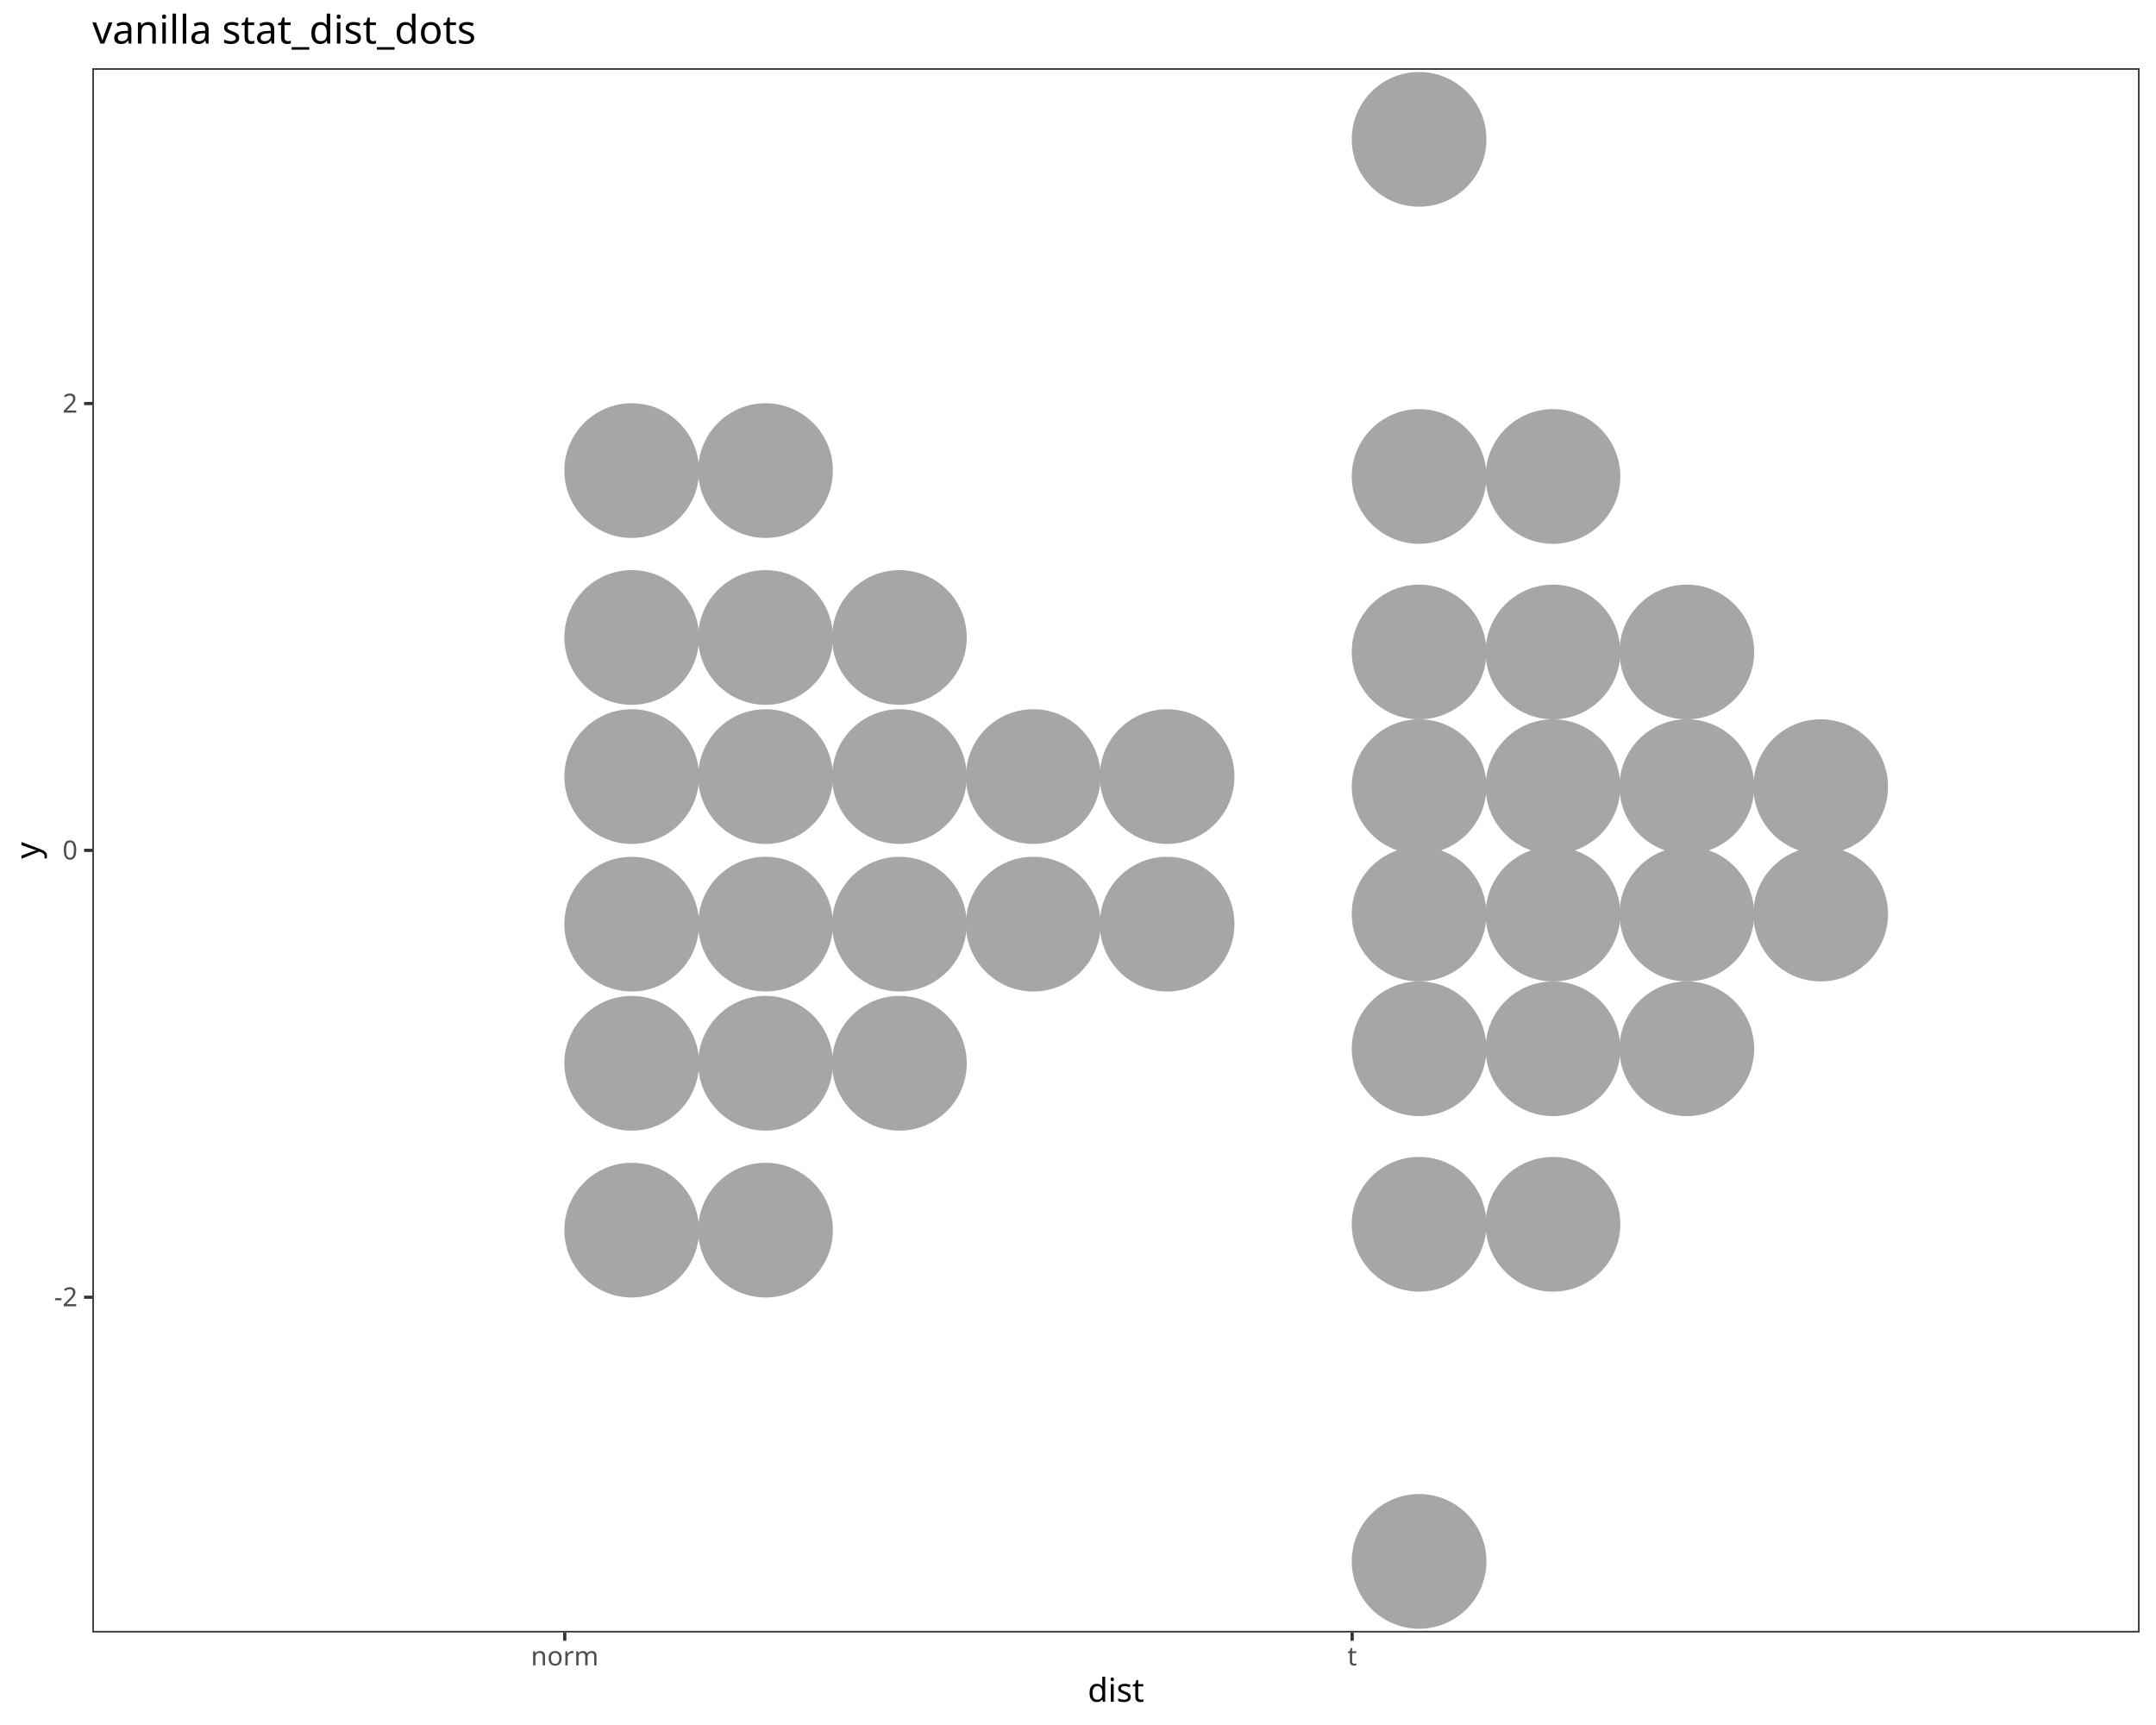
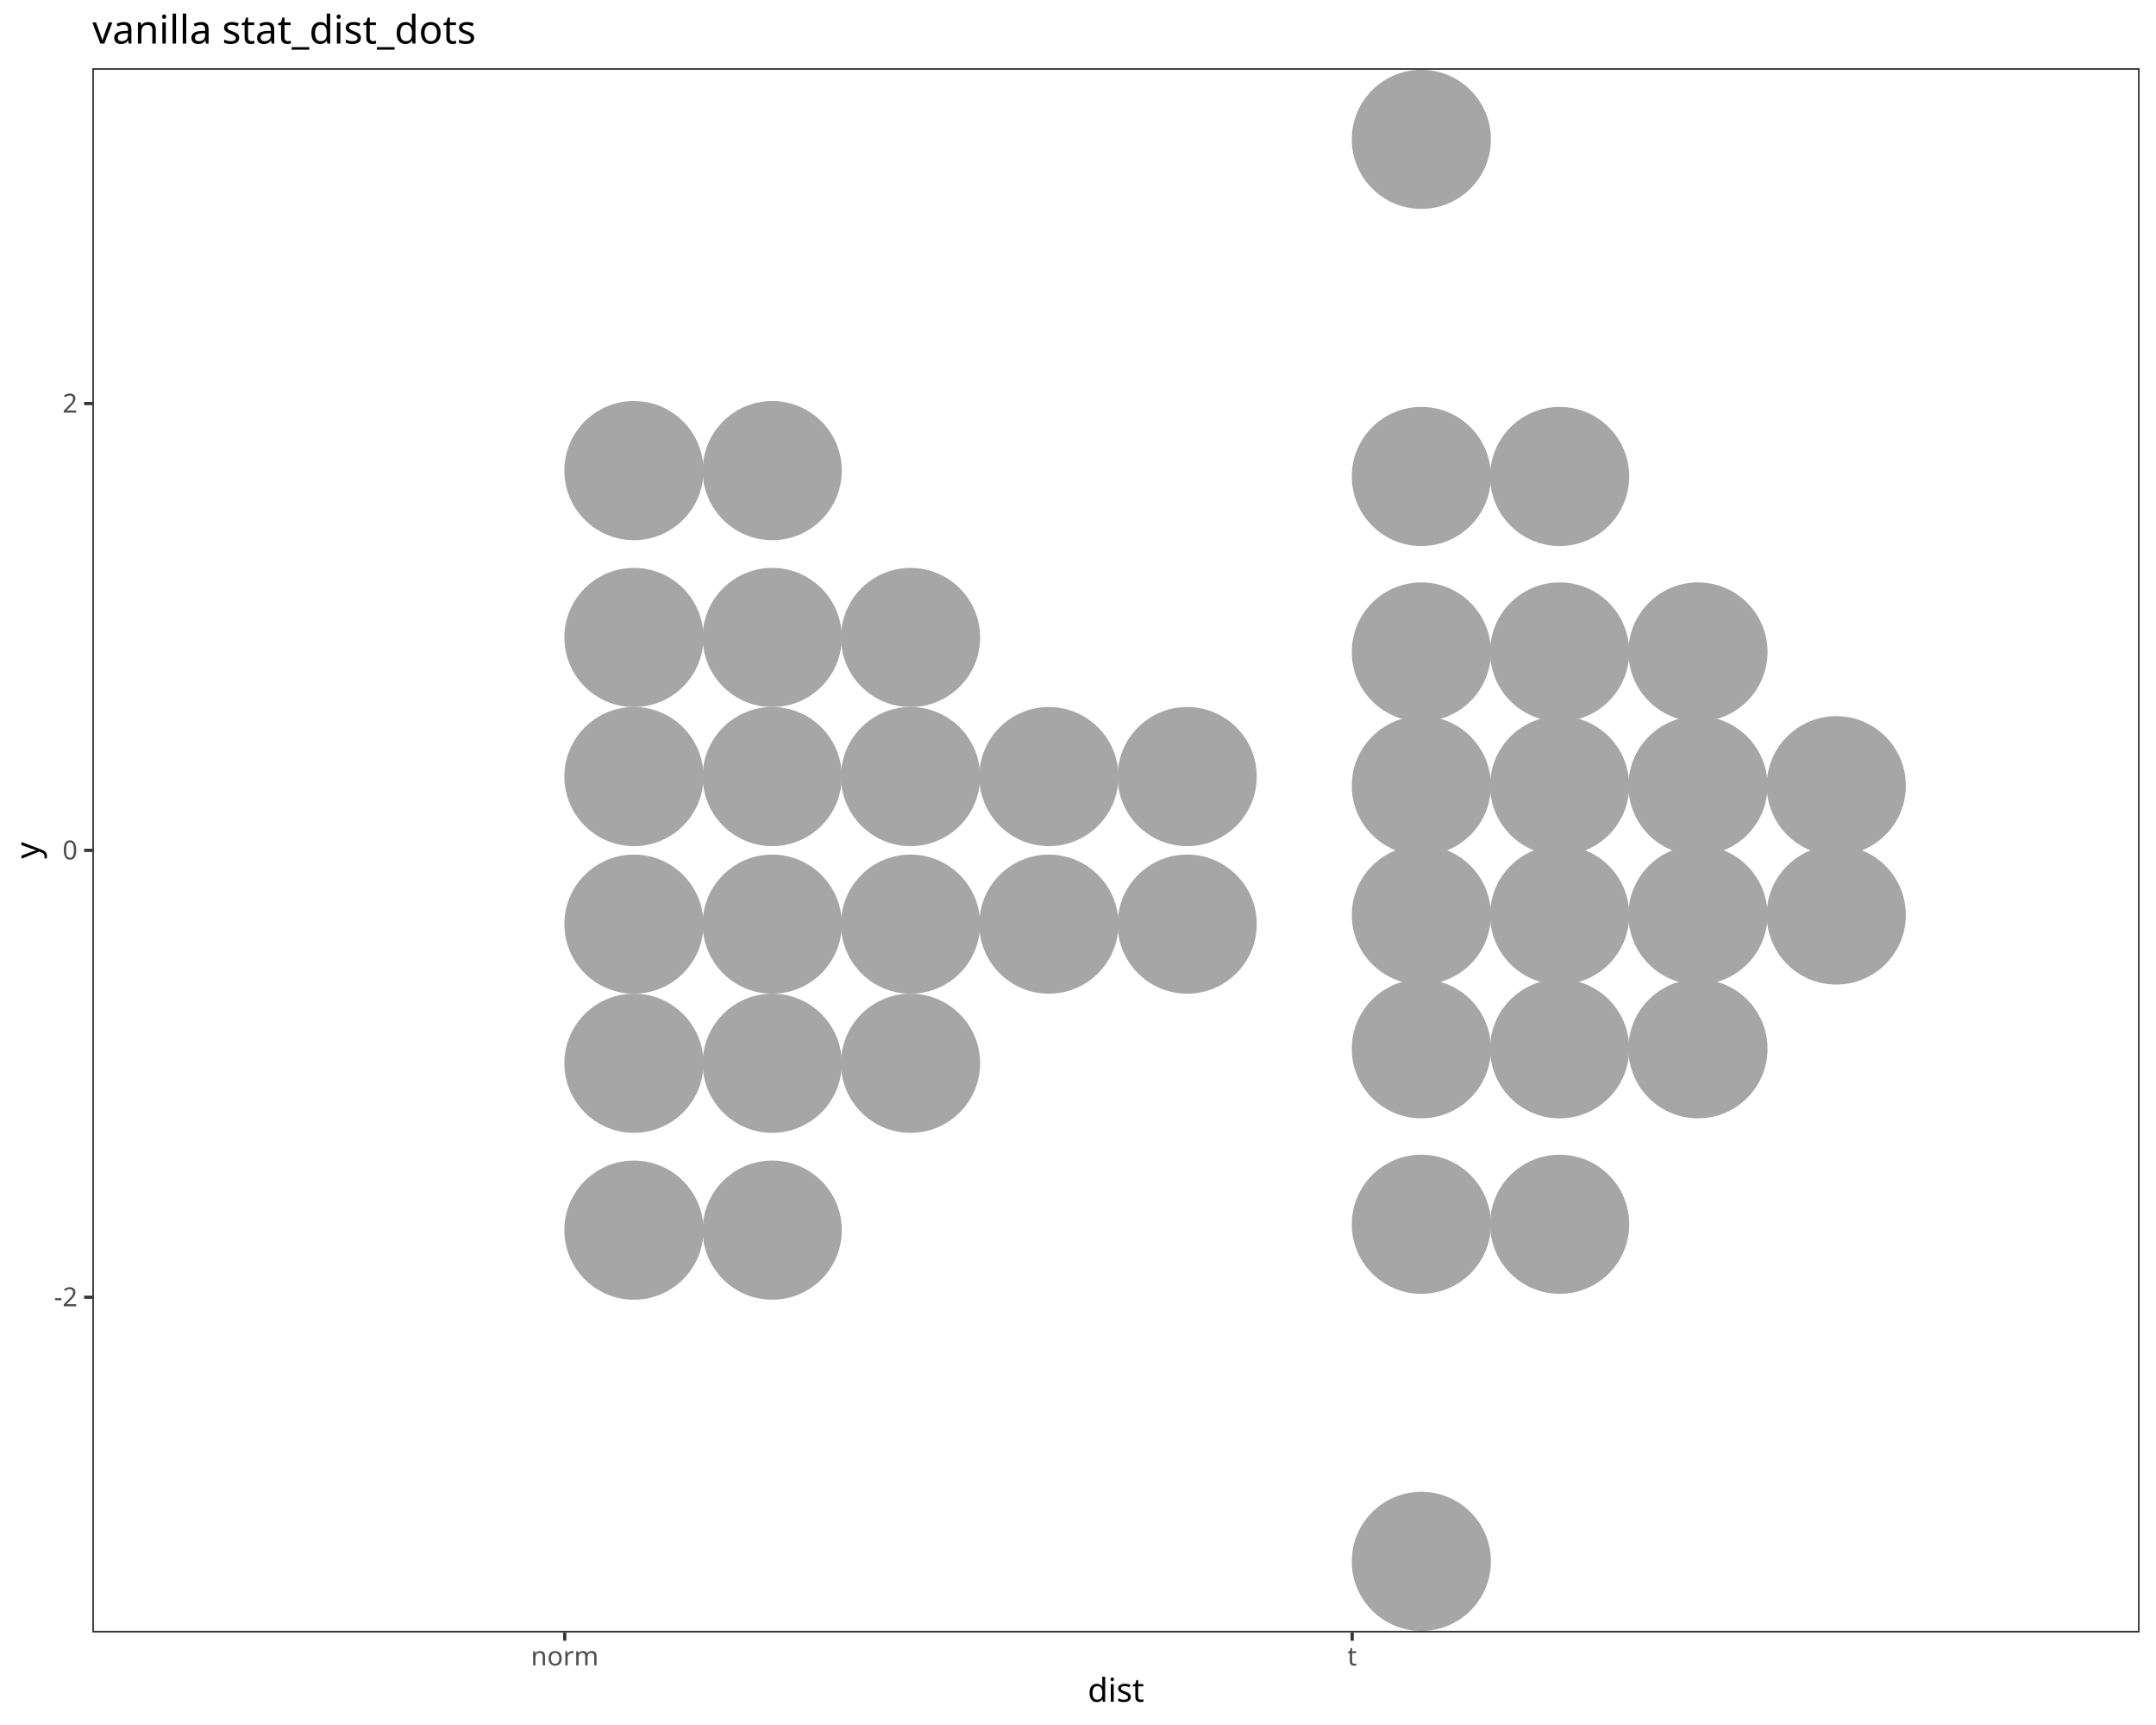
<svg xmlns="http://www.w3.org/2000/svg" class="svglite" data-engine-version="2.0" width="720.00pt" height="576.00pt" viewBox="0 0 720.00 576.00">
  <defs>
    <style type="text/css">
    .svglite line, .svglite polyline, .svglite polygon, .svglite path, .svglite rect, .svglite circle {
      fill: none;
      stroke: #000000;
      stroke-linecap: round;
      stroke-linejoin: round;
      stroke-miterlimit: 10.00;
    }
  </style>
  </defs>
  <rect width="100%" height="100%" style="stroke: none; fill: #FFFFFF;" />
  <defs>
    <clipPath id="cpMC4wMHw3MjAuMDB8MC4wMHw1NzYuMDA=">
      <rect x="0.00" y="0.00" width="720.00" height="576.00" />
    </clipPath>
  </defs>
  <g clip-path="url(#cpMC4wMHw3MjAuMDB8MC4wMHw1NzYuMDA=)">
    <rect x="0.00" y="0.00" width="720.00" height="576.00" style="stroke-width: 1.07; stroke: #FFFFFF; fill: #FFFFFF;" />
  </g>
  <defs>
    <clipPath id="cpMzAuODN8NzE0LjUyfDIyLjc4fDU0NS4xMQ==">
      <rect x="30.83" y="22.78" width="683.69" height="522.33" />
    </clipPath>
  </defs>
  <g clip-path="url(#cpMzAuODN8NzE0LjUyfDIyLjc4fDU0NS4xMQ==)">
    <rect x="30.83" y="22.78" width="683.69" height="522.33" style="stroke-width: 1.07; stroke: none; fill: #FFFFFF;" />
-     <circle cx="210.96" cy="410.76" r="21.96" style="stroke-width: 1.06; stroke: #A6A6A6; fill: #A6A6A6;" />
-     <circle cx="255.66" cy="410.76" r="21.96" style="stroke-width: 1.06; stroke: #A6A6A6; fill: #A6A6A6;" />
-     <circle cx="210.96" cy="355.04" r="21.96" style="stroke-width: 1.06; stroke: #A6A6A6; fill: #A6A6A6;" />
-     <circle cx="255.66" cy="355.04" r="21.96" style="stroke-width: 1.06; stroke: #A6A6A6; fill: #A6A6A6;" />
-     <circle cx="300.36" cy="355.04" r="21.96" style="stroke-width: 1.06; stroke: #A6A6A6; fill: #A6A6A6;" />
-     <circle cx="210.96" cy="308.58" r="21.96" style="stroke-width: 1.06; stroke: #A6A6A6; fill: #A6A6A6;" />
-     <circle cx="255.66" cy="308.58" r="21.96" style="stroke-width: 1.06; stroke: #A6A6A6; fill: #A6A6A6;" />
-     <circle cx="300.36" cy="308.58" r="21.96" style="stroke-width: 1.06; stroke: #A6A6A6; fill: #A6A6A6;" />
-     <circle cx="345.06" cy="308.58" r="21.96" style="stroke-width: 1.06; stroke: #A6A6A6; fill: #A6A6A6;" />
-     <circle cx="389.76" cy="308.58" r="21.96" style="stroke-width: 1.06; stroke: #A6A6A6; fill: #A6A6A6;" />
-     <circle cx="210.96" cy="259.31" r="21.96" style="stroke-width: 1.06; stroke: #A6A6A6; fill: #A6A6A6;" />
-     <circle cx="255.66" cy="259.31" r="21.96" style="stroke-width: 1.06; stroke: #A6A6A6; fill: #A6A6A6;" />
-     <circle cx="300.36" cy="259.31" r="21.96" style="stroke-width: 1.06; stroke: #A6A6A6; fill: #A6A6A6;" />
-     <circle cx="345.06" cy="259.31" r="21.96" style="stroke-width: 1.06; stroke: #A6A6A6; fill: #A6A6A6;" />
-     <circle cx="389.76" cy="259.31" r="21.96" style="stroke-width: 1.06; stroke: #A6A6A6; fill: #A6A6A6;" />
-     <circle cx="210.96" cy="212.86" r="21.96" style="stroke-width: 1.06; stroke: #A6A6A6; fill: #A6A6A6;" />
-     <circle cx="255.66" cy="212.86" r="21.96" style="stroke-width: 1.06; stroke: #A6A6A6; fill: #A6A6A6;" />
-     <circle cx="300.36" cy="212.86" r="21.96" style="stroke-width: 1.06; stroke: #A6A6A6; fill: #A6A6A6;" />
-     <circle cx="210.96" cy="157.14" r="21.96" style="stroke-width: 1.06; stroke: #A6A6A6; fill: #A6A6A6;" />
-     <circle cx="255.66" cy="157.14" r="21.96" style="stroke-width: 1.06; stroke: #A6A6A6; fill: #A6A6A6;" />
-     <circle cx="473.91" cy="521.37" r="21.96" style="stroke-width: 1.06; stroke: #A6A6A6; fill: #A6A6A6;" />
-     <circle cx="473.91" cy="408.80" r="21.96" style="stroke-width: 1.06; stroke: #A6A6A6; fill: #A6A6A6;" />
-     <circle cx="518.62" cy="408.80" r="21.96" style="stroke-width: 1.06; stroke: #A6A6A6; fill: #A6A6A6;" />
-     <circle cx="473.91" cy="350.20" r="21.96" style="stroke-width: 1.06; stroke: #A6A6A6; fill: #A6A6A6;" />
-     <circle cx="518.62" cy="350.20" r="21.96" style="stroke-width: 1.06; stroke: #A6A6A6; fill: #A6A6A6;" />
-     <circle cx="563.32" cy="350.20" r="21.96" style="stroke-width: 1.06; stroke: #A6A6A6; fill: #A6A6A6;" />
-     <circle cx="473.91" cy="305.22" r="21.96" style="stroke-width: 1.06; stroke: #A6A6A6; fill: #A6A6A6;" />
-     <circle cx="518.62" cy="305.22" r="21.96" style="stroke-width: 1.06; stroke: #A6A6A6; fill: #A6A6A6;" />
-     <circle cx="563.32" cy="305.22" r="21.96" style="stroke-width: 1.06; stroke: #A6A6A6; fill: #A6A6A6;" />
-     <circle cx="608.02" cy="305.22" r="21.96" style="stroke-width: 1.06; stroke: #A6A6A6; fill: #A6A6A6;" />
-     <circle cx="473.91" cy="262.67" r="21.96" style="stroke-width: 1.06; stroke: #A6A6A6; fill: #A6A6A6;" />
-     <circle cx="518.62" cy="262.67" r="21.96" style="stroke-width: 1.06; stroke: #A6A6A6; fill: #A6A6A6;" />
-     <circle cx="563.32" cy="262.67" r="21.96" style="stroke-width: 1.06; stroke: #A6A6A6; fill: #A6A6A6;" />
-     <circle cx="608.02" cy="262.67" r="21.96" style="stroke-width: 1.06; stroke: #A6A6A6; fill: #A6A6A6;" />
-     <circle cx="473.91" cy="217.70" r="21.96" style="stroke-width: 1.06; stroke: #A6A6A6; fill: #A6A6A6;" />
-     <circle cx="518.62" cy="217.70" r="21.96" style="stroke-width: 1.06; stroke: #A6A6A6; fill: #A6A6A6;" />
-     <circle cx="563.32" cy="217.70" r="21.96" style="stroke-width: 1.06; stroke: #A6A6A6; fill: #A6A6A6;" />
-     <circle cx="473.91" cy="159.10" r="21.96" style="stroke-width: 1.06; stroke: #A6A6A6; fill: #A6A6A6;" />
-     <circle cx="518.62" cy="159.10" r="21.96" style="stroke-width: 1.06; stroke: #A6A6A6; fill: #A6A6A6;" />
-     <circle cx="473.91" cy="46.53" r="21.96" style="stroke-width: 1.06; stroke: #A6A6A6; fill: #A6A6A6;" />
+     <circle cx="211.70" cy="410.76" r="22.70" style="stroke-width: 1.06; stroke: #A6A6A6; fill: #A6A6A6;" />
+     <circle cx="257.89" cy="410.76" r="22.70" style="stroke-width: 1.06; stroke: #A6A6A6; fill: #A6A6A6;" />
+     <circle cx="211.70" cy="355.04" r="22.70" style="stroke-width: 1.06; stroke: #A6A6A6; fill: #A6A6A6;" />
+     <circle cx="257.89" cy="355.04" r="22.70" style="stroke-width: 1.06; stroke: #A6A6A6; fill: #A6A6A6;" />
+     <circle cx="304.08" cy="355.04" r="22.70" style="stroke-width: 1.06; stroke: #A6A6A6; fill: #A6A6A6;" />
+     <circle cx="211.70" cy="308.58" r="22.70" style="stroke-width: 1.06; stroke: #A6A6A6; fill: #A6A6A6;" />
+     <circle cx="257.89" cy="308.58" r="22.70" style="stroke-width: 1.06; stroke: #A6A6A6; fill: #A6A6A6;" />
+     <circle cx="304.08" cy="308.58" r="22.70" style="stroke-width: 1.06; stroke: #A6A6A6; fill: #A6A6A6;" />
+     <circle cx="350.27" cy="308.58" r="22.70" style="stroke-width: 1.06; stroke: #A6A6A6; fill: #A6A6A6;" />
+     <circle cx="396.46" cy="308.58" r="22.70" style="stroke-width: 1.06; stroke: #A6A6A6; fill: #A6A6A6;" />
+     <circle cx="211.70" cy="259.31" r="22.70" style="stroke-width: 1.06; stroke: #A6A6A6; fill: #A6A6A6;" />
+     <circle cx="257.89" cy="259.31" r="22.70" style="stroke-width: 1.06; stroke: #A6A6A6; fill: #A6A6A6;" />
+     <circle cx="304.08" cy="259.31" r="22.70" style="stroke-width: 1.06; stroke: #A6A6A6; fill: #A6A6A6;" />
+     <circle cx="350.27" cy="259.31" r="22.70" style="stroke-width: 1.06; stroke: #A6A6A6; fill: #A6A6A6;" />
+     <circle cx="396.46" cy="259.31" r="22.70" style="stroke-width: 1.06; stroke: #A6A6A6; fill: #A6A6A6;" />
+     <circle cx="211.70" cy="212.86" r="22.70" style="stroke-width: 1.06; stroke: #A6A6A6; fill: #A6A6A6;" />
+     <circle cx="257.89" cy="212.86" r="22.70" style="stroke-width: 1.06; stroke: #A6A6A6; fill: #A6A6A6;" />
+     <circle cx="304.08" cy="212.86" r="22.70" style="stroke-width: 1.06; stroke: #A6A6A6; fill: #A6A6A6;" />
+     <circle cx="211.70" cy="157.14" r="22.70" style="stroke-width: 1.06; stroke: #A6A6A6; fill: #A6A6A6;" />
+     <circle cx="257.89" cy="157.14" r="22.70" style="stroke-width: 1.06; stroke: #A6A6A6; fill: #A6A6A6;" />
+     <circle cx="474.66" cy="521.37" r="22.70" style="stroke-width: 1.06; stroke: #A6A6A6; fill: #A6A6A6;" />
+     <circle cx="474.66" cy="408.80" r="22.70" style="stroke-width: 1.06; stroke: #A6A6A6; fill: #A6A6A6;" />
+     <circle cx="520.85" cy="408.80" r="22.70" style="stroke-width: 1.06; stroke: #A6A6A6; fill: #A6A6A6;" />
+     <circle cx="474.66" cy="350.20" r="22.70" style="stroke-width: 1.06; stroke: #A6A6A6; fill: #A6A6A6;" />
+     <circle cx="520.85" cy="350.20" r="22.70" style="stroke-width: 1.06; stroke: #A6A6A6; fill: #A6A6A6;" />
+     <circle cx="567.04" cy="350.20" r="22.70" style="stroke-width: 1.06; stroke: #A6A6A6; fill: #A6A6A6;" />
+     <circle cx="474.66" cy="305.53" r="22.70" style="stroke-width: 1.06; stroke: #A6A6A6; fill: #A6A6A6;" />
+     <circle cx="520.85" cy="305.53" r="22.70" style="stroke-width: 1.06; stroke: #A6A6A6; fill: #A6A6A6;" />
+     <circle cx="567.04" cy="305.53" r="22.70" style="stroke-width: 1.06; stroke: #A6A6A6; fill: #A6A6A6;" />
+     <circle cx="613.23" cy="305.53" r="22.70" style="stroke-width: 1.06; stroke: #A6A6A6; fill: #A6A6A6;" />
+     <circle cx="474.66" cy="262.36" r="22.70" style="stroke-width: 1.06; stroke: #A6A6A6; fill: #A6A6A6;" />
+     <circle cx="520.85" cy="262.36" r="22.70" style="stroke-width: 1.06; stroke: #A6A6A6; fill: #A6A6A6;" />
+     <circle cx="567.04" cy="262.36" r="22.70" style="stroke-width: 1.06; stroke: #A6A6A6; fill: #A6A6A6;" />
+     <circle cx="613.23" cy="262.36" r="22.70" style="stroke-width: 1.06; stroke: #A6A6A6; fill: #A6A6A6;" />
+     <circle cx="474.66" cy="217.70" r="22.70" style="stroke-width: 1.06; stroke: #A6A6A6; fill: #A6A6A6;" />
+     <circle cx="520.85" cy="217.70" r="22.70" style="stroke-width: 1.06; stroke: #A6A6A6; fill: #A6A6A6;" />
+     <circle cx="567.04" cy="217.70" r="22.70" style="stroke-width: 1.06; stroke: #A6A6A6; fill: #A6A6A6;" />
+     <circle cx="474.66" cy="159.10" r="22.70" style="stroke-width: 1.06; stroke: #A6A6A6; fill: #A6A6A6;" />
+     <circle cx="520.85" cy="159.10" r="22.70" style="stroke-width: 1.06; stroke: #A6A6A6; fill: #A6A6A6;" />
+     <circle cx="474.66" cy="46.53" r="22.70" style="stroke-width: 1.06; stroke: #A6A6A6; fill: #A6A6A6;" />
    <rect x="30.83" y="22.78" width="683.69" height="522.33" style="stroke-width: 1.07; stroke: #333333;" />
  </g>
  <g clip-path="url(#cpMC4wMHw3MjAuMDB8MC4wMHw1NzYuMDA=)">
    <text x="25.90" y="436.18" text-anchor="end" style="font-size: 8.80px; fill: #4D4D4D; font-family: sans;" textLength="7.82px" lengthAdjust="spacingAndGlyphs">-2</text>
    <text x="25.90" y="286.98" text-anchor="end" style="font-size: 8.80px; fill: #4D4D4D; font-family: sans;" textLength="4.89px" lengthAdjust="spacingAndGlyphs">0</text>
    <text x="25.90" y="137.77" text-anchor="end" style="font-size: 8.80px; fill: #4D4D4D; font-family: sans;" textLength="4.89px" lengthAdjust="spacingAndGlyphs">2</text>
    <polyline points="28.09,433.16 30.83,433.16 " style="stroke-width: 1.07; stroke: #333333; stroke-linecap: butt;" />
    <polyline points="28.09,283.95 30.83,283.95 " style="stroke-width: 1.07; stroke: #333333; stroke-linecap: butt;" />
    <polyline points="28.09,134.74 30.83,134.74 " style="stroke-width: 1.07; stroke: #333333; stroke-linecap: butt;" />
    <polyline points="188.60,547.85 188.60,545.11 " style="stroke-width: 1.07; stroke: #333333; stroke-linecap: butt;" />
    <polyline points="451.56,547.85 451.56,545.11 " style="stroke-width: 1.07; stroke: #333333; stroke-linecap: butt;" />
    <text x="188.60" y="556.10" text-anchor="middle" style="font-size: 8.80px; fill: #4D4D4D; font-family: sans;" textLength="20.05px" lengthAdjust="spacingAndGlyphs">norm</text>
    <text x="451.56" y="556.10" text-anchor="middle" style="font-size: 8.80px; fill: #4D4D4D; font-family: sans;" textLength="2.44px" lengthAdjust="spacingAndGlyphs">t</text>
    <text x="372.67" y="568.24" text-anchor="middle" style="font-size: 11.00px; font-family: sans;" textLength="17.12px" lengthAdjust="spacingAndGlyphs">dist</text>
    <text transform="translate(13.05,283.95) rotate(-90)" text-anchor="middle" style="font-size: 11.00px; font-family: sans;" textLength="5.50px" lengthAdjust="spacingAndGlyphs">y</text>
    <text x="30.83" y="14.56" style="font-size: 13.20px; font-family: sans;" textLength="122.55px" lengthAdjust="spacingAndGlyphs">vanilla stat_dist_dots</text>
  </g>
</svg>
